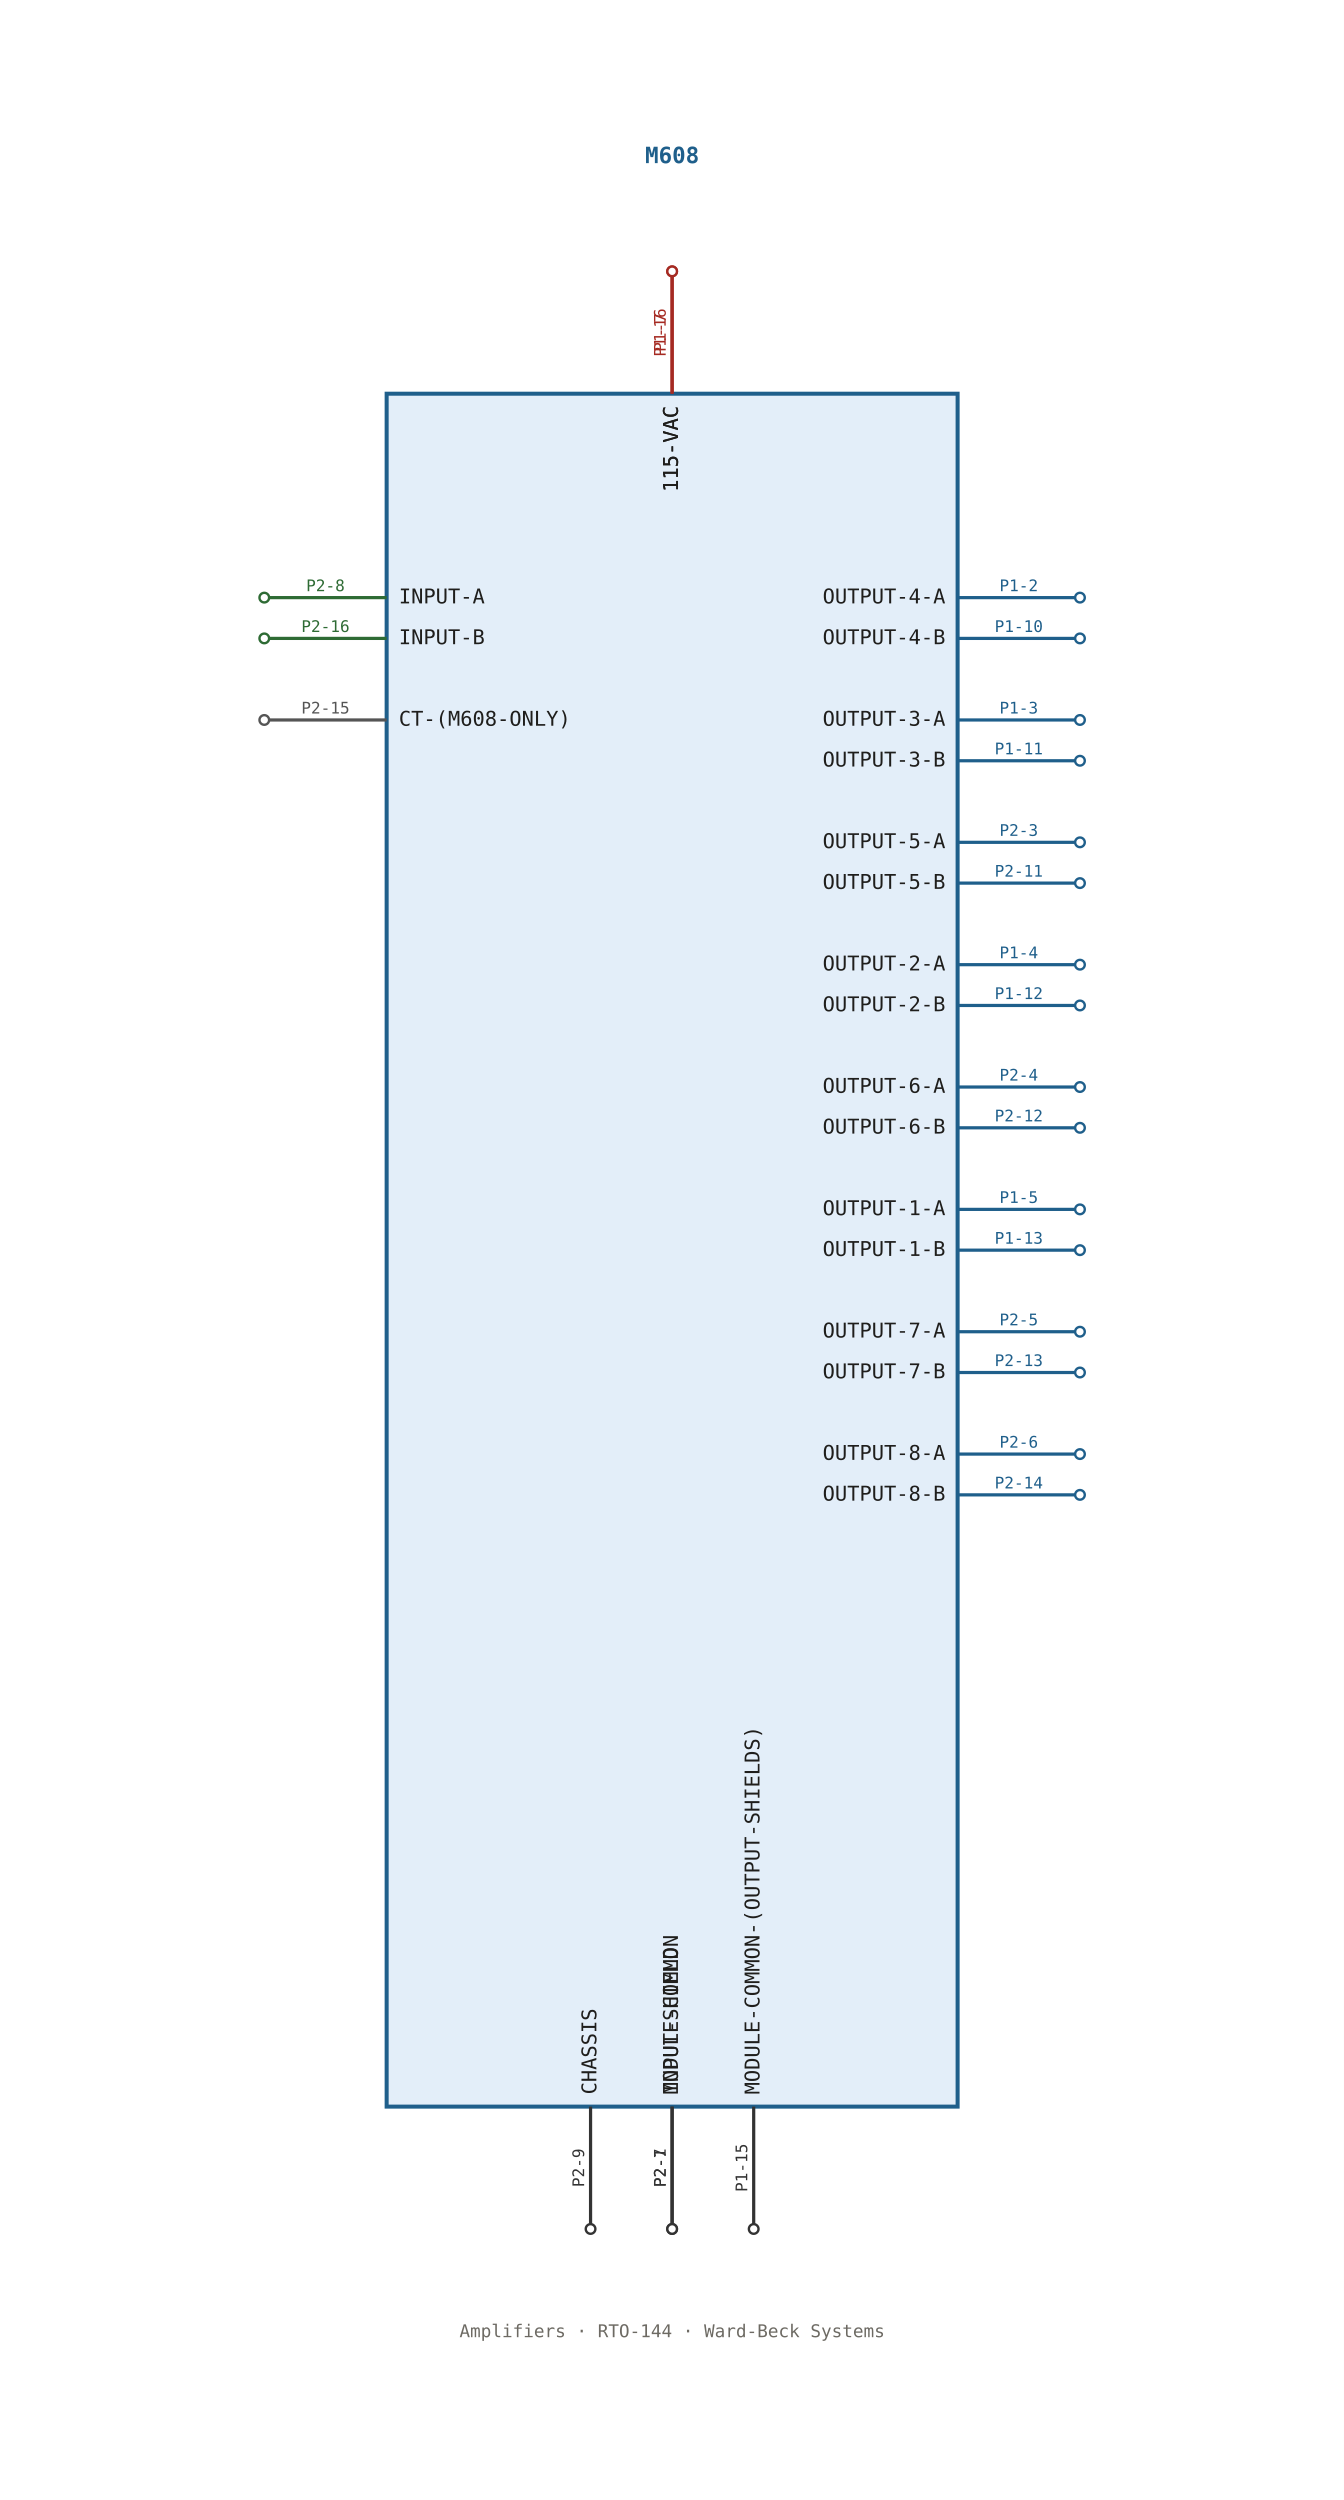
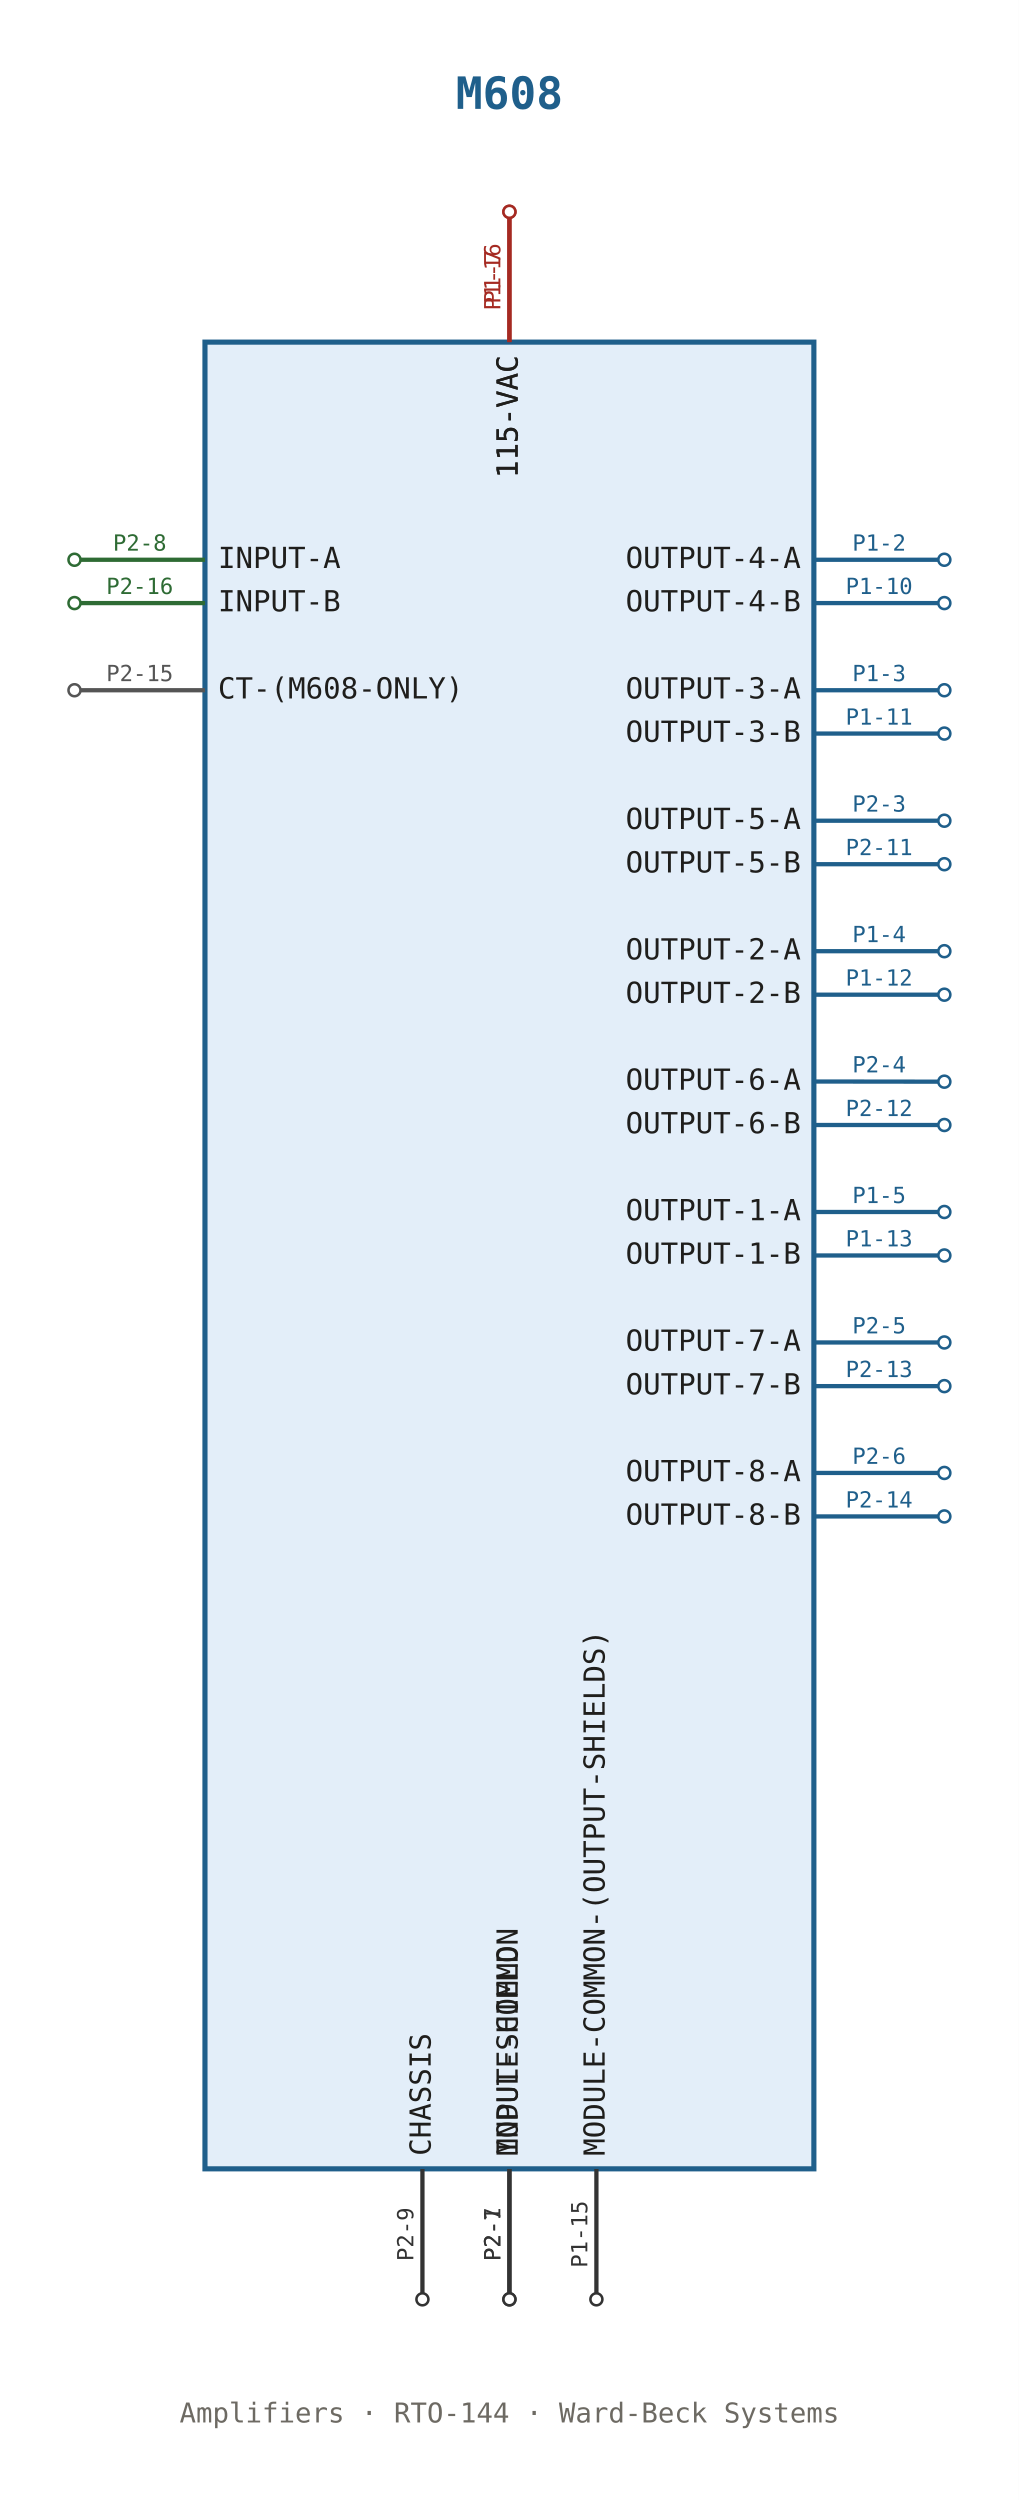
- <svg xmlns="http://www.w3.org/2000/svg" viewBox="0 0 837 1557" font-family="Overpass Mono, ui-monospace, monospace">
+ <svg xmlns="http://www.w3.org/2000/svg" viewBox="0 0 595 1460" font-family="Overpass Mono, Consolas, ui-monospace, monospace">
  <rect width="100%" height="100%" fill="#ffffff" />
-   <rect x="240.8" y="245.2" width="355.6" height="1066.8" fill="#E3EEF9" stroke="#1F5F8B" stroke-width="2.5" />
-   <line x1="164.6" y1="372.2" x2="240.8" y2="372.2" stroke="#2E6B34" stroke-width="2" />
-   <circle cx="164.6" cy="372.2" r="3" fill="#fff" stroke="#2E6B34" stroke-width="1.5" />
-   <text x="248.4" y="372.2" font-size="12.7" dominant-baseline="middle" text-anchor="start" fill="#1f1e1c">INPUT-A</text>
-   <text x="202.7" y="368.2" font-size="10" text-anchor="middle" fill="#2E6B34">P2-8</text>
-   <line x1="164.6" y1="397.6" x2="240.8" y2="397.6" stroke="#2E6B34" stroke-width="2" />
-   <circle cx="164.6" cy="397.6" r="3" fill="#fff" stroke="#2E6B34" stroke-width="1.5" />
-   <text x="248.4" y="397.6" font-size="12.7" dominant-baseline="middle" text-anchor="start" fill="#1f1e1c">INPUT-B</text>
-   <text x="202.7" y="393.6" font-size="10" text-anchor="middle" fill="#2E6B34">P2-16</text>
-   <line x1="164.6" y1="448.4" x2="240.8" y2="448.4" stroke="#555555" stroke-width="2" />
-   <circle cx="164.6" cy="448.4" r="3" fill="#fff" stroke="#555555" stroke-width="1.5" />
-   <text x="248.4" y="448.4" font-size="12.7" dominant-baseline="middle" text-anchor="start" fill="#1f1e1c">CT-(M608-ONLY)</text>
-   <text x="202.7" y="444.4" font-size="10" text-anchor="middle" fill="#555555">P2-15</text>
-   <line x1="672.6" y1="372.2" x2="596.4" y2="372.2" stroke="#1F5F8B" stroke-width="2" />
-   <circle cx="672.6" cy="372.2" r="3" fill="#fff" stroke="#1F5F8B" stroke-width="1.5" />
-   <text x="588.8" y="372.2" font-size="12.7" dominant-baseline="middle" text-anchor="end" fill="#1f1e1c">OUTPUT-4-A</text>
-   <text x="634.5" y="368.2" font-size="10" text-anchor="middle" fill="#1F5F8B">P1-2</text>
-   <line x1="672.6" y1="397.6" x2="596.4" y2="397.6" stroke="#1F5F8B" stroke-width="2" />
-   <circle cx="672.6" cy="397.6" r="3" fill="#fff" stroke="#1F5F8B" stroke-width="1.5" />
-   <text x="588.8" y="397.6" font-size="12.7" dominant-baseline="middle" text-anchor="end" fill="#1f1e1c">OUTPUT-4-B</text>
-   <text x="634.5" y="393.6" font-size="10" text-anchor="middle" fill="#1F5F8B">P1-10</text>
-   <line x1="672.6" y1="448.4" x2="596.4" y2="448.4" stroke="#1F5F8B" stroke-width="2" />
-   <circle cx="672.6" cy="448.4" r="3" fill="#fff" stroke="#1F5F8B" stroke-width="1.5" />
-   <text x="588.8" y="448.4" font-size="12.7" dominant-baseline="middle" text-anchor="end" fill="#1f1e1c">OUTPUT-3-A</text>
-   <text x="634.5" y="444.4" font-size="10" text-anchor="middle" fill="#1F5F8B">P1-3</text>
-   <line x1="672.6" y1="473.8" x2="596.4" y2="473.8" stroke="#1F5F8B" stroke-width="2" />
-   <circle cx="672.6" cy="473.8" r="3" fill="#fff" stroke="#1F5F8B" stroke-width="1.5" />
-   <text x="588.8" y="473.8" font-size="12.7" dominant-baseline="middle" text-anchor="end" fill="#1f1e1c">OUTPUT-3-B</text>
-   <text x="634.5" y="469.8" font-size="10" text-anchor="middle" fill="#1F5F8B">P1-11</text>
-   <line x1="672.6" y1="524.6" x2="596.4" y2="524.6" stroke="#1F5F8B" stroke-width="2" />
-   <circle cx="672.6" cy="524.6" r="3" fill="#fff" stroke="#1F5F8B" stroke-width="1.5" />
-   <text x="588.8" y="524.6" font-size="12.7" dominant-baseline="middle" text-anchor="end" fill="#1f1e1c">OUTPUT-5-A</text>
-   <text x="634.5" y="520.6" font-size="10" text-anchor="middle" fill="#1F5F8B">P2-3</text>
-   <line x1="672.6" y1="550.0" x2="596.4" y2="550.0" stroke="#1F5F8B" stroke-width="2" />
-   <circle cx="672.6" cy="550.0" r="3" fill="#fff" stroke="#1F5F8B" stroke-width="1.5" />
-   <text x="588.8" y="550.0" font-size="12.7" dominant-baseline="middle" text-anchor="end" fill="#1f1e1c">OUTPUT-5-B</text>
-   <text x="634.5" y="546.0" font-size="10" text-anchor="middle" fill="#1F5F8B">P2-11</text>
-   <line x1="672.6" y1="600.8" x2="596.4" y2="600.8" stroke="#1F5F8B" stroke-width="2" />
-   <circle cx="672.6" cy="600.8" r="3" fill="#fff" stroke="#1F5F8B" stroke-width="1.5" />
-   <text x="588.8" y="600.8" font-size="12.7" dominant-baseline="middle" text-anchor="end" fill="#1f1e1c">OUTPUT-2-A</text>
-   <text x="634.5" y="596.8" font-size="10" text-anchor="middle" fill="#1F5F8B">P1-4</text>
-   <line x1="672.6" y1="626.2" x2="596.4" y2="626.2" stroke="#1F5F8B" stroke-width="2" />
-   <circle cx="672.6" cy="626.2" r="3" fill="#fff" stroke="#1F5F8B" stroke-width="1.5" />
-   <text x="588.8" y="626.2" font-size="12.7" dominant-baseline="middle" text-anchor="end" fill="#1f1e1c">OUTPUT-2-B</text>
-   <text x="634.5" y="622.2" font-size="10" text-anchor="middle" fill="#1F5F8B">P1-12</text>
-   <line x1="672.6" y1="677.0" x2="596.4" y2="677.0" stroke="#1F5F8B" stroke-width="2" />
-   <circle cx="672.6" cy="677.0" r="3" fill="#fff" stroke="#1F5F8B" stroke-width="1.5" />
-   <text x="588.8" y="677.0" font-size="12.7" dominant-baseline="middle" text-anchor="end" fill="#1f1e1c">OUTPUT-6-A</text>
-   <text x="634.5" y="673.0" font-size="10" text-anchor="middle" fill="#1F5F8B">P2-4</text>
-   <line x1="672.6" y1="702.4" x2="596.4" y2="702.4" stroke="#1F5F8B" stroke-width="2" />
-   <circle cx="672.6" cy="702.4" r="3" fill="#fff" stroke="#1F5F8B" stroke-width="1.5" />
-   <text x="588.8" y="702.4" font-size="12.7" dominant-baseline="middle" text-anchor="end" fill="#1f1e1c">OUTPUT-6-B</text>
-   <text x="634.5" y="698.4" font-size="10" text-anchor="middle" fill="#1F5F8B">P2-12</text>
-   <line x1="672.6" y1="753.2" x2="596.4" y2="753.2" stroke="#1F5F8B" stroke-width="2" />
-   <circle cx="672.6" cy="753.2" r="3" fill="#fff" stroke="#1F5F8B" stroke-width="1.5" />
-   <text x="588.8" y="753.2" font-size="12.7" dominant-baseline="middle" text-anchor="end" fill="#1f1e1c">OUTPUT-1-A</text>
-   <text x="634.5" y="749.2" font-size="10" text-anchor="middle" fill="#1F5F8B">P1-5</text>
-   <line x1="672.6" y1="778.6" x2="596.4" y2="778.6" stroke="#1F5F8B" stroke-width="2" />
-   <circle cx="672.6" cy="778.6" r="3" fill="#fff" stroke="#1F5F8B" stroke-width="1.5" />
-   <text x="588.8" y="778.6" font-size="12.7" dominant-baseline="middle" text-anchor="end" fill="#1f1e1c">OUTPUT-1-B</text>
-   <text x="634.5" y="774.6" font-size="10" text-anchor="middle" fill="#1F5F8B">P1-13</text>
-   <line x1="672.6" y1="829.4" x2="596.4" y2="829.4" stroke="#1F5F8B" stroke-width="2" />
-   <circle cx="672.6" cy="829.4" r="3" fill="#fff" stroke="#1F5F8B" stroke-width="1.5" />
-   <text x="588.8" y="829.4" font-size="12.7" dominant-baseline="middle" text-anchor="end" fill="#1f1e1c">OUTPUT-7-A</text>
-   <text x="634.5" y="825.4" font-size="10" text-anchor="middle" fill="#1F5F8B">P2-5</text>
-   <line x1="672.6" y1="854.8" x2="596.4" y2="854.8" stroke="#1F5F8B" stroke-width="2" />
-   <circle cx="672.6" cy="854.8" r="3" fill="#fff" stroke="#1F5F8B" stroke-width="1.5" />
-   <text x="588.8" y="854.8" font-size="12.7" dominant-baseline="middle" text-anchor="end" fill="#1f1e1c">OUTPUT-7-B</text>
-   <text x="634.5" y="850.8" font-size="10" text-anchor="middle" fill="#1F5F8B">P2-13</text>
-   <line x1="672.6" y1="905.6" x2="596.4" y2="905.6" stroke="#1F5F8B" stroke-width="2" />
-   <circle cx="672.6" cy="905.6" r="3" fill="#fff" stroke="#1F5F8B" stroke-width="1.5" />
-   <text x="588.8" y="905.6" font-size="12.7" dominant-baseline="middle" text-anchor="end" fill="#1f1e1c">OUTPUT-8-A</text>
-   <text x="634.5" y="901.6" font-size="10" text-anchor="middle" fill="#1F5F8B">P2-6</text>
-   <line x1="672.6" y1="931.0" x2="596.4" y2="931.0" stroke="#1F5F8B" stroke-width="2" />
-   <circle cx="672.6" cy="931.0" r="3" fill="#fff" stroke="#1F5F8B" stroke-width="1.5" />
-   <text x="588.8" y="931.0" font-size="12.7" dominant-baseline="middle" text-anchor="end" fill="#1f1e1c">OUTPUT-8-B</text>
-   <text x="634.5" y="927.0" font-size="10" text-anchor="middle" fill="#1F5F8B">P2-14</text>
-   <line x1="418.6" y1="169.0" x2="418.6" y2="245.2" stroke="#A52A22" stroke-width="2" />
-   <circle cx="418.6" cy="169.0" r="3" fill="#fff" stroke="#A52A22" stroke-width="1.5" />
-   <text x="418.6" y="252.8" font-size="12.7" dominant-baseline="middle" text-anchor="end" fill="#1f1e1c" transform="rotate(-90 418.6 252.8)">115-VAC</text>
-   <text x="414.6" y="207.1" font-size="10" text-anchor="middle" fill="#A52A22" transform="rotate(-90 414.6 207.1)">P1-7</text>
-   <line x1="418.6" y1="169.0" x2="418.6" y2="245.2" stroke="#A52A22" stroke-width="2" />
-   <circle cx="418.6" cy="169.0" r="3" fill="#fff" stroke="#A52A22" stroke-width="1.5" />
-   <text x="418.6" y="252.8" font-size="12.7" dominant-baseline="middle" text-anchor="end" fill="#1f1e1c" transform="rotate(-90 418.6 252.8)">115-VAC</text>
-   <text x="414.6" y="207.1" font-size="10" text-anchor="middle" fill="#A52A22" transform="rotate(-90 414.6 207.1)">P1-16</text>
-   <line x1="367.8" y1="1388.2" x2="367.8" y2="1312.0" stroke="#333333" stroke-width="2" />
-   <circle cx="367.8" cy="1388.2" r="3" fill="#fff" stroke="#333333" stroke-width="1.5" />
-   <text x="367.8" y="1304.4" font-size="12.7" dominant-baseline="middle" text-anchor="start" fill="#1f1e1c" transform="rotate(-90 367.8 1304.4)">CHASSIS</text>
-   <text x="363.8" y="1350.1" font-size="10" text-anchor="middle" fill="#333333" transform="rotate(-90 363.8 1350.1)">P2-9</text>
-   <line x1="418.6" y1="1388.2" x2="418.6" y2="1312.0" stroke="#333333" stroke-width="2" />
-   <circle cx="418.6" cy="1388.2" r="3" fill="#fff" stroke="#333333" stroke-width="1.5" />
-   <text x="418.6" y="1304.4" font-size="12.7" dominant-baseline="middle" text-anchor="start" fill="#1f1e1c" transform="rotate(-90 418.6 1304.4)">INPUT-SHIELD</text>
-   <text x="414.6" y="1350.1" font-size="10" text-anchor="middle" fill="#333333" transform="rotate(-90 414.6 1350.1)">P2-7</text>
-   <line x1="418.6" y1="1388.2" x2="418.6" y2="1312.0" stroke="#333333" stroke-width="2" />
-   <circle cx="418.6" cy="1388.2" r="3" fill="#fff" stroke="#333333" stroke-width="1.5" />
-   <text x="418.6" y="1304.4" font-size="12.7" dominant-baseline="middle" text-anchor="start" fill="#1f1e1c" transform="rotate(-90 418.6 1304.4)">MODULE-COMMON</text>
-   <text x="414.6" y="1350.1" font-size="10" text-anchor="middle" fill="#333333" transform="rotate(-90 414.6 1350.1)">P2-1</text>
-   <line x1="469.4" y1="1388.2" x2="469.4" y2="1312.0" stroke="#333333" stroke-width="2" />
-   <circle cx="469.4" cy="1388.2" r="3" fill="#fff" stroke="#333333" stroke-width="1.5" />
-   <text x="469.4" y="1304.4" font-size="12.7" dominant-baseline="middle" text-anchor="start" fill="#1f1e1c" transform="rotate(-90 469.4 1304.4)">MODULE-COMMON-(OUTPUT-SHIELDS)</text>
-   <text x="465.4" y="1350.1" font-size="10" text-anchor="middle" fill="#333333" transform="rotate(-90 465.4 1350.1)">P1-15</text>
-   <text x="418.6" y="101.6" font-size="14" font-weight="700" text-anchor="middle" fill="#1F5F8B">M608</text>
-   <text x="418.6" y="1455.6" font-size="11" text-anchor="middle" fill="#6d6a63">Amplifiers · RTO-144 · Ward-Beck Systems</text>
+   <rect x="119.7" y="199.8" width="355.6" height="1066.8" fill="#E3EEF9" stroke="#1F5F8B" stroke-width="3.00" />
+   <line x1="43.5" y1="326.9" x2="119.7" y2="326.9" stroke="#2E6B34" stroke-width="2.50" />
+   <circle cx="43.5" cy="326.9" r="3.5" fill="#ffffff" stroke="#2E6B34" stroke-width="1.50" />
+   <text x="127.3" y="326.9" font-size="17.0" dominant-baseline="middle" text-anchor="start" fill="#1F1E1C">INPUT-A</text>
+   <text x="81.6" y="317.9" font-size="13.0" dominant-baseline="middle" text-anchor="middle" fill="#2E6B34">P2-8</text>
+   <line x1="43.5" y1="352.2" x2="119.7" y2="352.2" stroke="#2E6B34" stroke-width="2.50" />
+   <circle cx="43.5" cy="352.2" r="3.5" fill="#ffffff" stroke="#2E6B34" stroke-width="1.50" />
+   <text x="127.3" y="352.2" font-size="17.0" dominant-baseline="middle" text-anchor="start" fill="#1F1E1C">INPUT-B</text>
+   <text x="81.6" y="343.2" font-size="13.0" dominant-baseline="middle" text-anchor="middle" fill="#2E6B34">P2-16</text>
+   <line x1="43.5" y1="403.1" x2="119.7" y2="403.1" stroke="#555555" stroke-width="2.50" />
+   <circle cx="43.5" cy="403.1" r="3.5" fill="#ffffff" stroke="#555555" stroke-width="1.50" />
+   <text x="127.3" y="403.1" font-size="17.0" dominant-baseline="middle" text-anchor="start" fill="#1F1E1C">CT-(M608-ONLY)</text>
+   <text x="81.6" y="394.1" font-size="13.0" dominant-baseline="middle" text-anchor="middle" fill="#555555">P2-15</text>
+   <line x1="551.5" y1="326.9" x2="475.3" y2="326.9" stroke="#1F5F8B" stroke-width="2.50" />
+   <circle cx="551.5" cy="326.9" r="3.5" fill="#ffffff" stroke="#1F5F8B" stroke-width="1.50" />
+   <text x="467.7" y="326.9" font-size="17.0" dominant-baseline="middle" text-anchor="end" fill="#1F1E1C">OUTPUT-4-A</text>
+   <text x="513.4" y="317.9" font-size="13.0" dominant-baseline="middle" text-anchor="middle" fill="#1F5F8B">P1-2</text>
+   <line x1="551.5" y1="352.2" x2="475.3" y2="352.2" stroke="#1F5F8B" stroke-width="2.50" />
+   <circle cx="551.5" cy="352.2" r="3.5" fill="#ffffff" stroke="#1F5F8B" stroke-width="1.50" />
+   <text x="467.7" y="352.2" font-size="17.0" dominant-baseline="middle" text-anchor="end" fill="#1F1E1C">OUTPUT-4-B</text>
+   <text x="513.4" y="343.2" font-size="13.0" dominant-baseline="middle" text-anchor="middle" fill="#1F5F8B">P1-10</text>
+   <line x1="551.5" y1="403.1" x2="475.3" y2="403.1" stroke="#1F5F8B" stroke-width="2.50" />
+   <circle cx="551.5" cy="403.1" r="3.5" fill="#ffffff" stroke="#1F5F8B" stroke-width="1.50" />
+   <text x="467.7" y="403.1" font-size="17.0" dominant-baseline="middle" text-anchor="end" fill="#1F1E1C">OUTPUT-3-A</text>
+   <text x="513.4" y="394.1" font-size="13.0" dominant-baseline="middle" text-anchor="middle" fill="#1F5F8B">P1-3</text>
+   <line x1="551.5" y1="428.4" x2="475.3" y2="428.4" stroke="#1F5F8B" stroke-width="2.50" />
+   <circle cx="551.5" cy="428.4" r="3.5" fill="#ffffff" stroke="#1F5F8B" stroke-width="1.50" />
+   <text x="467.7" y="428.4" font-size="17.0" dominant-baseline="middle" text-anchor="end" fill="#1F1E1C">OUTPUT-3-B</text>
+   <text x="513.4" y="419.5" font-size="13.0" dominant-baseline="middle" text-anchor="middle" fill="#1F5F8B">P1-11</text>
+   <line x1="551.5" y1="479.3" x2="475.3" y2="479.3" stroke="#1F5F8B" stroke-width="2.50" />
+   <circle cx="551.5" cy="479.3" r="3.5" fill="#ffffff" stroke="#1F5F8B" stroke-width="1.50" />
+   <text x="467.7" y="479.3" font-size="17.0" dominant-baseline="middle" text-anchor="end" fill="#1F1E1C">OUTPUT-5-A</text>
+   <text x="513.4" y="470.3" font-size="13.0" dominant-baseline="middle" text-anchor="middle" fill="#1F5F8B">P2-3</text>
+   <line x1="551.5" y1="504.7" x2="475.3" y2="504.7" stroke="#1F5F8B" stroke-width="2.50" />
+   <circle cx="551.5" cy="504.7" r="3.5" fill="#ffffff" stroke="#1F5F8B" stroke-width="1.50" />
+   <text x="467.7" y="504.7" font-size="17.0" dominant-baseline="middle" text-anchor="end" fill="#1F1E1C">OUTPUT-5-B</text>
+   <text x="513.4" y="495.7" font-size="13.0" dominant-baseline="middle" text-anchor="middle" fill="#1F5F8B">P2-11</text>
+   <line x1="551.5" y1="555.5" x2="475.3" y2="555.5" stroke="#1F5F8B" stroke-width="2.50" />
+   <circle cx="551.5" cy="555.5" r="3.5" fill="#ffffff" stroke="#1F5F8B" stroke-width="1.50" />
+   <text x="467.7" y="555.5" font-size="17.0" dominant-baseline="middle" text-anchor="end" fill="#1F1E1C">OUTPUT-2-A</text>
+   <text x="513.4" y="546.5" font-size="13.0" dominant-baseline="middle" text-anchor="middle" fill="#1F5F8B">P1-4</text>
+   <line x1="551.5" y1="580.9" x2="475.3" y2="580.9" stroke="#1F5F8B" stroke-width="2.50" />
+   <circle cx="551.5" cy="580.9" r="3.5" fill="#ffffff" stroke="#1F5F8B" stroke-width="1.50" />
+   <text x="467.7" y="580.9" font-size="17.0" dominant-baseline="middle" text-anchor="end" fill="#1F1E1C">OUTPUT-2-B</text>
+   <text x="513.4" y="571.9" font-size="13.0" dominant-baseline="middle" text-anchor="middle" fill="#1F5F8B">P1-12</text>
+   <line x1="551.5" y1="631.7" x2="475.3" y2="631.6" stroke="#1F5F8B" stroke-width="2.50" />
+   <circle cx="551.5" cy="631.7" r="3.5" fill="#ffffff" stroke="#1F5F8B" stroke-width="1.50" />
+   <text x="467.7" y="631.6" font-size="17.0" dominant-baseline="middle" text-anchor="end" fill="#1F1E1C">OUTPUT-6-A</text>
+   <text x="513.4" y="622.6" font-size="13.0" dominant-baseline="middle" text-anchor="middle" fill="#1F5F8B">P2-4</text>
+   <line x1="551.5" y1="657.0" x2="475.3" y2="657.0" stroke="#1F5F8B" stroke-width="2.50" />
+   <circle cx="551.5" cy="657.0" r="3.5" fill="#ffffff" stroke="#1F5F8B" stroke-width="1.50" />
+   <text x="467.7" y="657.0" font-size="17.0" dominant-baseline="middle" text-anchor="end" fill="#1F1E1C">OUTPUT-6-B</text>
+   <text x="513.4" y="648.1" font-size="13.0" dominant-baseline="middle" text-anchor="middle" fill="#1F5F8B">P2-12</text>
+   <line x1="551.5" y1="707.8" x2="475.3" y2="707.8" stroke="#1F5F8B" stroke-width="2.50" />
+   <circle cx="551.5" cy="707.8" r="3.5" fill="#ffffff" stroke="#1F5F8B" stroke-width="1.50" />
+   <text x="467.7" y="707.8" font-size="17.0" dominant-baseline="middle" text-anchor="end" fill="#1F1E1C">OUTPUT-1-A</text>
+   <text x="513.4" y="698.9" font-size="13.0" dominant-baseline="middle" text-anchor="middle" fill="#1F5F8B">P1-5</text>
+   <line x1="551.5" y1="733.2" x2="475.3" y2="733.2" stroke="#1F5F8B" stroke-width="2.50" />
+   <circle cx="551.5" cy="733.2" r="3.5" fill="#ffffff" stroke="#1F5F8B" stroke-width="1.50" />
+   <text x="467.7" y="733.2" font-size="17.0" dominant-baseline="middle" text-anchor="end" fill="#1F1E1C">OUTPUT-1-B</text>
+   <text x="513.4" y="724.2" font-size="13.0" dominant-baseline="middle" text-anchor="middle" fill="#1F5F8B">P1-13</text>
+   <line x1="551.5" y1="784.0" x2="475.3" y2="784.0" stroke="#1F5F8B" stroke-width="2.50" />
+   <circle cx="551.5" cy="784.0" r="3.5" fill="#ffffff" stroke="#1F5F8B" stroke-width="1.50" />
+   <text x="467.7" y="784.0" font-size="17.0" dominant-baseline="middle" text-anchor="end" fill="#1F1E1C">OUTPUT-7-A</text>
+   <text x="513.4" y="775.0" font-size="13.0" dominant-baseline="middle" text-anchor="middle" fill="#1F5F8B">P2-5</text>
+   <line x1="551.5" y1="809.5" x2="475.3" y2="809.5" stroke="#1F5F8B" stroke-width="2.50" />
+   <circle cx="551.5" cy="809.5" r="3.5" fill="#ffffff" stroke="#1F5F8B" stroke-width="1.50" />
+   <text x="467.7" y="809.5" font-size="17.0" dominant-baseline="middle" text-anchor="end" fill="#1F1E1C">OUTPUT-7-B</text>
+   <text x="513.4" y="800.5" font-size="13.0" dominant-baseline="middle" text-anchor="middle" fill="#1F5F8B">P2-13</text>
+   <line x1="551.5" y1="860.2" x2="475.3" y2="860.2" stroke="#1F5F8B" stroke-width="2.50" />
+   <circle cx="551.5" cy="860.2" r="3.5" fill="#ffffff" stroke="#1F5F8B" stroke-width="1.50" />
+   <text x="467.7" y="860.2" font-size="17.0" dominant-baseline="middle" text-anchor="end" fill="#1F1E1C">OUTPUT-8-A</text>
+   <text x="513.4" y="851.2" font-size="13.0" dominant-baseline="middle" text-anchor="middle" fill="#1F5F8B">P2-6</text>
+   <line x1="551.5" y1="885.6" x2="475.3" y2="885.6" stroke="#1F5F8B" stroke-width="2.50" />
+   <circle cx="551.5" cy="885.6" r="3.5" fill="#ffffff" stroke="#1F5F8B" stroke-width="1.50" />
+   <text x="467.7" y="885.6" font-size="17.0" dominant-baseline="middle" text-anchor="end" fill="#1F1E1C">OUTPUT-8-B</text>
+   <text x="513.4" y="876.7" font-size="13.0" dominant-baseline="middle" text-anchor="middle" fill="#1F5F8B">P2-14</text>
+   <line x1="297.5" y1="123.7" x2="297.5" y2="199.8" stroke="#A52A22" stroke-width="2.50" />
+   <circle cx="297.5" cy="123.7" r="3.5" fill="#ffffff" stroke="#A52A22" stroke-width="1.50" />
+   <text x="297.5" y="207.5" font-size="17.0" dominant-baseline="middle" text-anchor="end" fill="#1F1E1C" transform="rotate(-90 297.5 207.5)">115-VAC</text>
+   <text x="288.5" y="161.7" font-size="13.0" dominant-baseline="middle" text-anchor="middle" fill="#A52A22" transform="rotate(-90 288.5 161.7)">P1-7</text>
+   <line x1="297.5" y1="123.7" x2="297.5" y2="199.8" stroke="#A52A22" stroke-width="2.50" />
+   <circle cx="297.5" cy="123.7" r="3.5" fill="#ffffff" stroke="#A52A22" stroke-width="1.50" />
+   <text x="297.5" y="207.5" font-size="17.0" dominant-baseline="middle" text-anchor="end" fill="#1F1E1C" transform="rotate(-90 297.5 207.5)">115-VAC</text>
+   <text x="288.5" y="161.7" font-size="13.0" dominant-baseline="middle" text-anchor="middle" fill="#A52A22" transform="rotate(-90 288.5 161.7)">P1-16</text>
+   <line x1="246.7" y1="1342.8" x2="246.7" y2="1266.7" stroke="#333333" stroke-width="2.50" />
+   <circle cx="246.7" cy="1342.8" r="3.5" fill="#ffffff" stroke="#333333" stroke-width="1.50" />
+   <text x="246.7" y="1259.0" font-size="17.0" dominant-baseline="middle" text-anchor="start" fill="#1F1E1C" transform="rotate(-90 246.7 1259.0)">CHASSIS</text>
+   <text x="237.7" y="1304.8" font-size="13.0" dominant-baseline="middle" text-anchor="middle" fill="#333333" transform="rotate(-90 237.7 1304.8)">P2-9</text>
+   <line x1="297.5" y1="1342.8" x2="297.5" y2="1266.7" stroke="#333333" stroke-width="2.50" />
+   <circle cx="297.5" cy="1342.8" r="3.5" fill="#ffffff" stroke="#333333" stroke-width="1.50" />
+   <text x="297.5" y="1259.0" font-size="17.0" dominant-baseline="middle" text-anchor="start" fill="#1F1E1C" transform="rotate(-90 297.5 1259.0)">INPUT-SHIELD</text>
+   <text x="288.5" y="1304.8" font-size="13.0" dominant-baseline="middle" text-anchor="middle" fill="#333333" transform="rotate(-90 288.5 1304.8)">P2-7</text>
+   <line x1="297.5" y1="1342.8" x2="297.5" y2="1266.7" stroke="#333333" stroke-width="2.50" />
+   <circle cx="297.5" cy="1342.8" r="3.5" fill="#ffffff" stroke="#333333" stroke-width="1.50" />
+   <text x="297.5" y="1259.0" font-size="17.0" dominant-baseline="middle" text-anchor="start" fill="#1F1E1C" transform="rotate(-90 297.5 1259.0)">MODULE-COMMON</text>
+   <text x="288.5" y="1304.8" font-size="13.0" dominant-baseline="middle" text-anchor="middle" fill="#333333" transform="rotate(-90 288.5 1304.8)">P2-1</text>
+   <line x1="348.3" y1="1342.8" x2="348.3" y2="1266.7" stroke="#333333" stroke-width="2.50" />
+   <circle cx="348.3" cy="1342.8" r="3.5" fill="#ffffff" stroke="#333333" stroke-width="1.50" />
+   <text x="348.3" y="1259.0" font-size="17.0" dominant-baseline="middle" text-anchor="start" fill="#1F1E1C" transform="rotate(-90 348.3 1259.0)">MODULE-COMMON-(OUTPUT-SHIELDS)</text>
+   <text x="339.3" y="1304.8" font-size="13.0" dominant-baseline="middle" text-anchor="middle" fill="#333333" transform="rotate(-90 339.3 1304.8)">P1-15</text>
+   <text x="297.5" y="56.2" font-size="26.0" dominant-baseline="middle" text-anchor="middle" fill="#1F5F8B" font-weight="700">M608</text>
+   <text x="297.5" y="1410.2" font-size="16.0" dominant-baseline="middle" text-anchor="middle" fill="#6D6A63">Amplifiers · RTO-144 · Ward-Beck Systems</text>
</svg>
